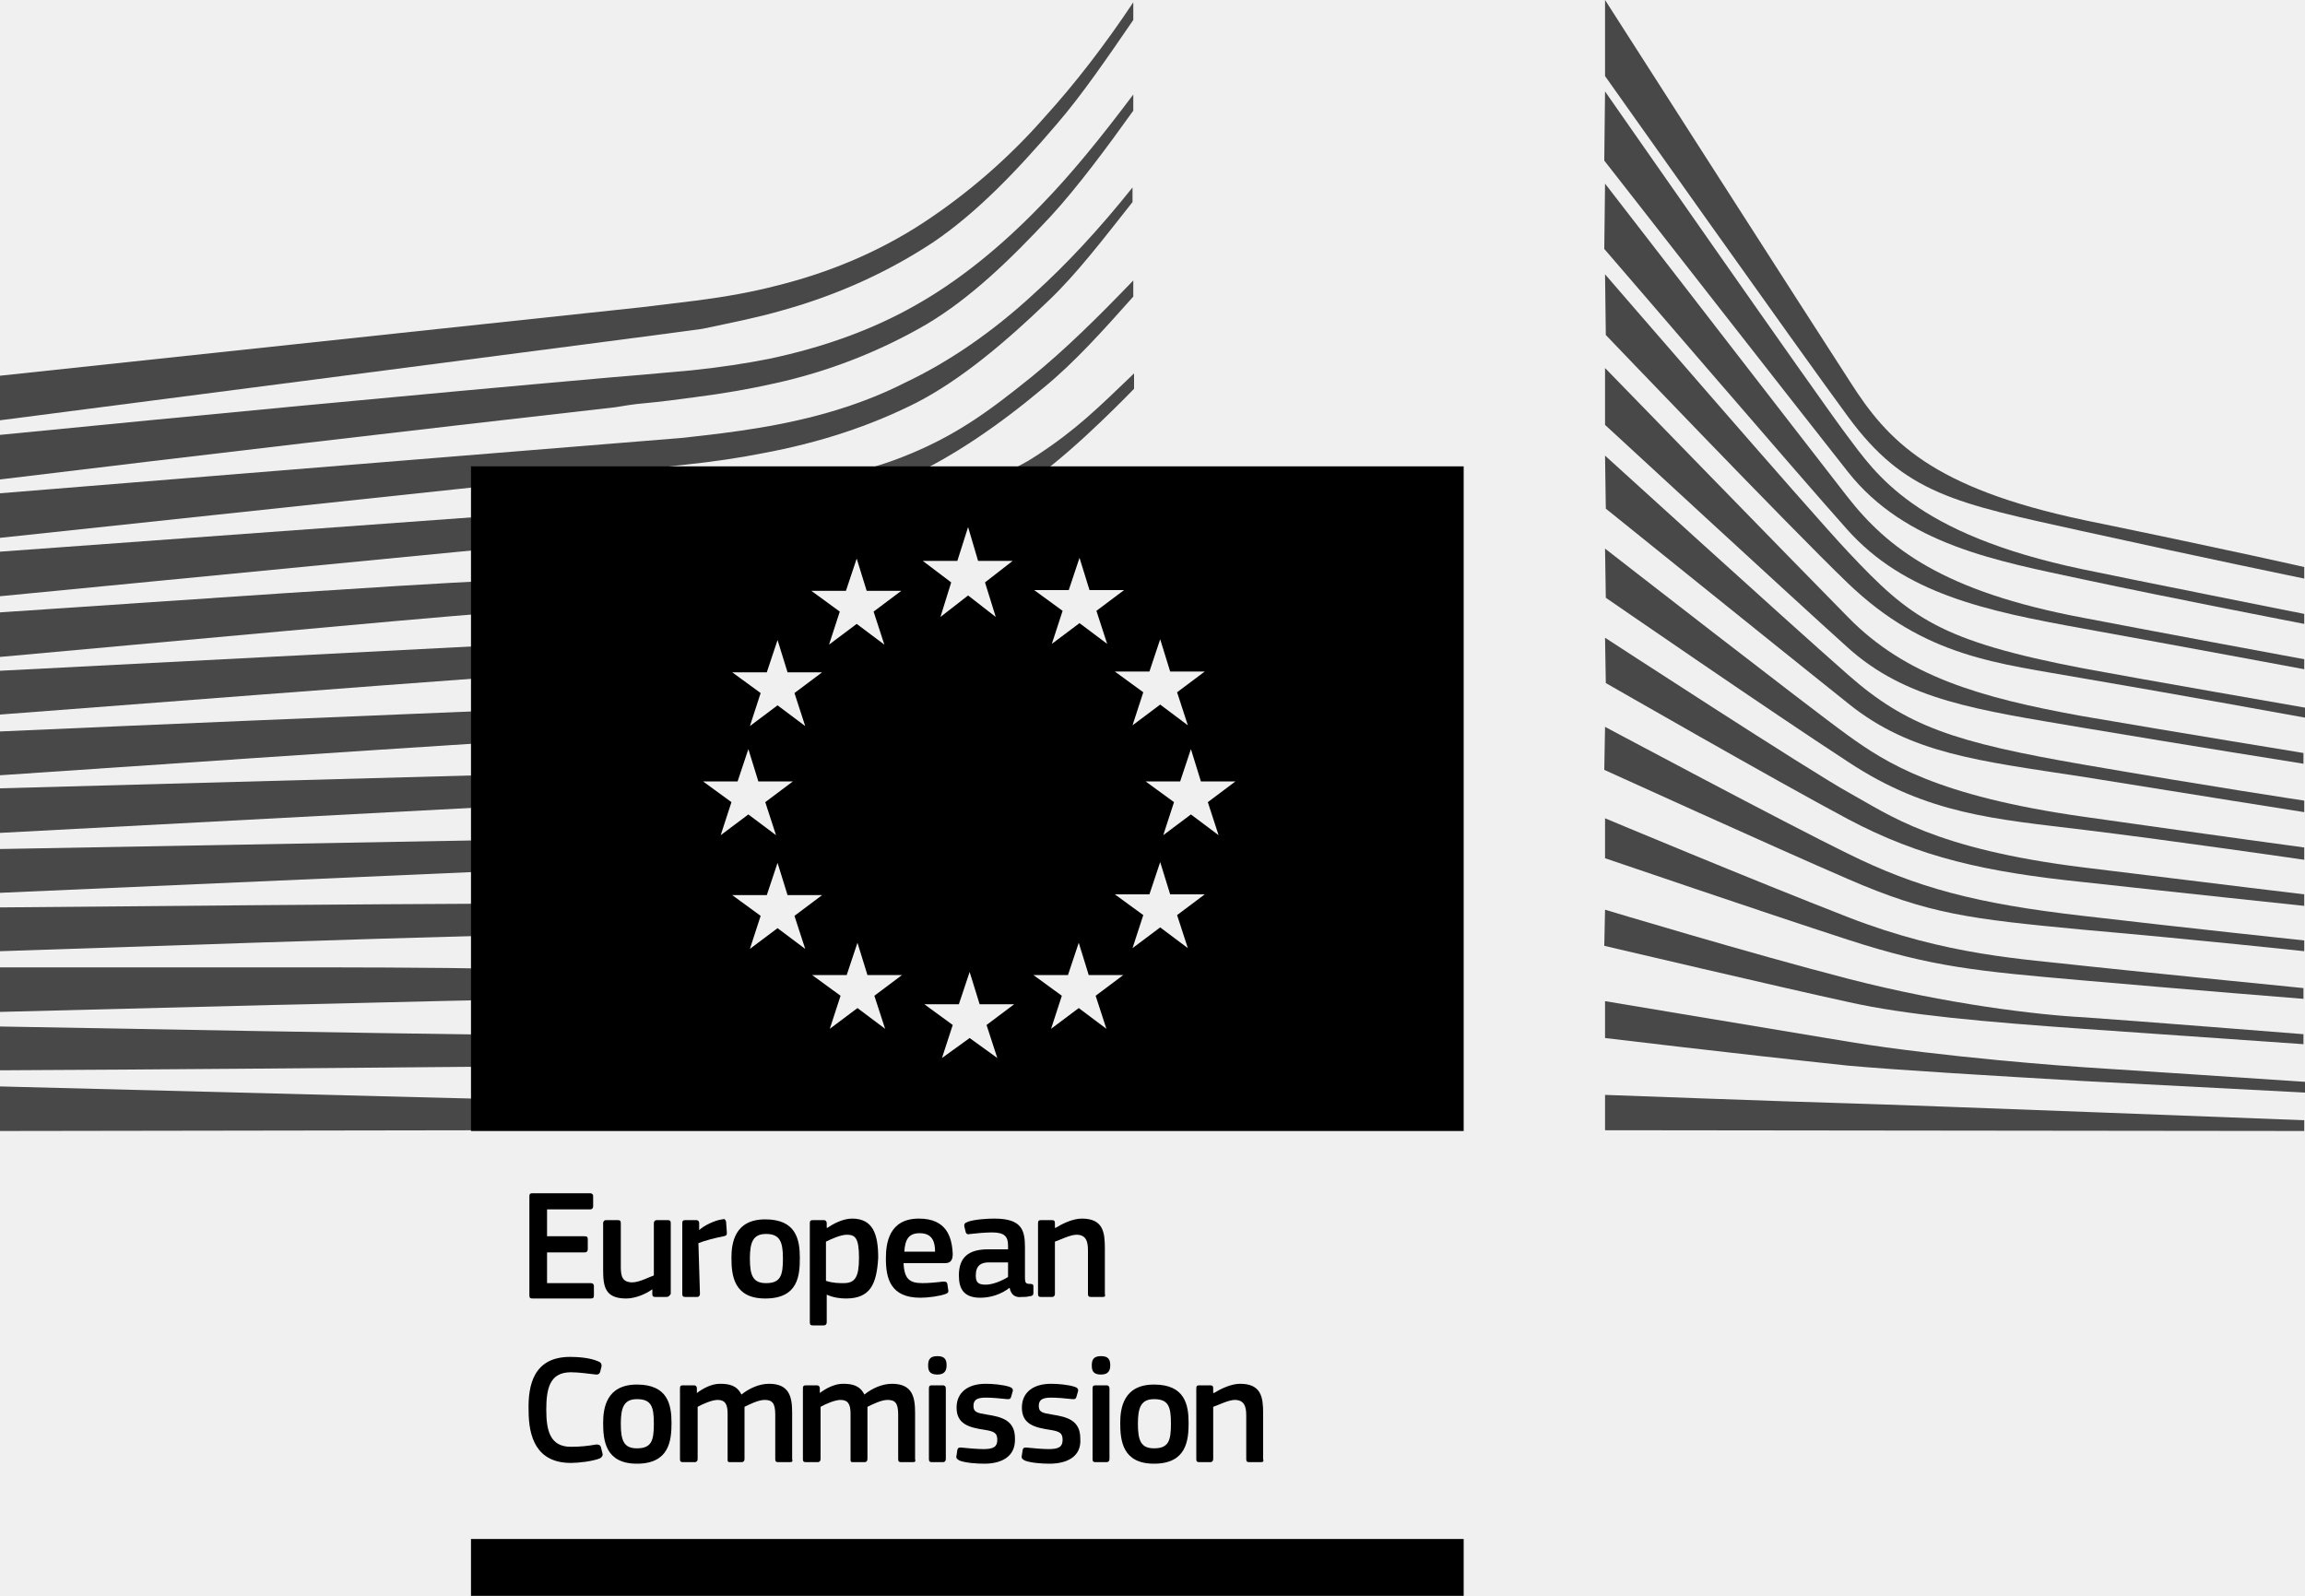
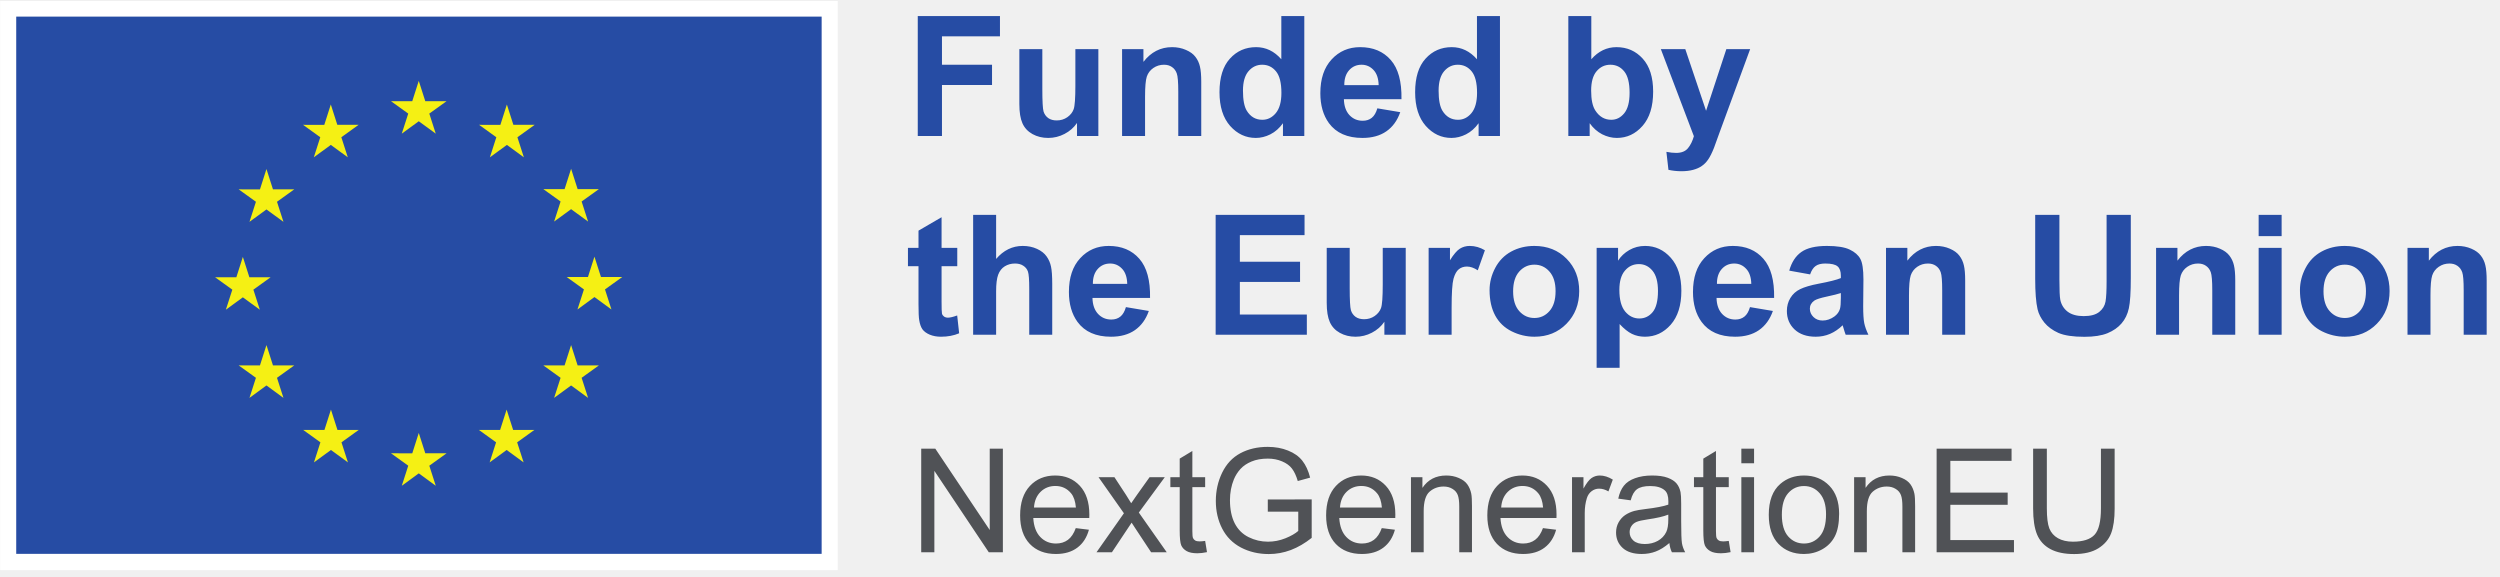
- <svg xmlns="http://www.w3.org/2000/svg" version="1.1" viewBox="100 -53.7 300 207.7" style="enable-background:new 100 -53.7 300 207.7" xml:space="preserve">
-   <style>.st1{opacity:.7}</style>
-   <path d="M161.3 154h129.2v-7.4H161.3v7.4z" />
-   <path class="st1" d="M308.9-53.7s26.9 42 31.9 49.7c4.9 7.7 10.6 13.8 30.5 18 19.9 4.1 28.6 6.1 28.6 6.1v1.5s-12.7-2.6-29-6.2-23-4.8-30.4-14.9c-6.2-8.4-31.6-44.3-31.6-44.3v-9.9z" />
-   <path class="st1" d="M308.9-41.8S336.7-1.9 340.4 3c3.7 4.9 8.7 12.8 30.7 17.4 5.7 1.2 28.8 5.8 28.8 5.8v1.3s-17.6-3.4-28.8-5.8-23.1-4.5-30.6-14c-6.8-8.6-31.7-40.5-31.7-40.5l.1-9z" />
-   <path class="st1" d="M308.9-29.8s26.2 33.9 31.5 40.7c5.3 6.8 12.6 12.4 30.7 15.8 10.4 2 28.8 5.4 28.8 5.4v1.3s-16.1-3-28.8-5.3-23.2-4.5-30.7-12.9c-6.6-7.4-31.6-36.5-31.6-36.5l.1-8.5z" />
-   <path class="st1" d="M308.9-18s26.6 30.8 31.7 36.2c8 8.5 11.8 11.5 30.6 15.1 7.5 1.4 28.8 5.1 28.8 5.1v1.3s-17.6-3.2-28.8-5.1c-11.2-2-20.6-2.7-30.7-12.4-7.7-7.4-31.5-32.3-31.5-32.3l-.1-7.9z" />
-   <path class="st1" d="M308.9-5.8s24.5 25.2 31.6 32.4c7.5 7.7 17.2 10.5 30.5 12.9 12.8 2.2 28.8 4.8 28.8 4.8v1.4S384.7 43.3 371 41c-13.5-2.3-22.9-3.5-30.6-10.5-6.9-6.2-31.5-28.9-31.5-28.9v-7.4z" />
-   <path class="st1" d="M308.9 5.6s23.3 21.2 31.6 28.5c7.6 6.7 13.8 8.8 30.6 11.7 16.8 2.9 28.8 4.7 28.8 4.7V52s-15.2-2.4-28.8-4.6c-13.7-2.1-22.4-3-30.5-9.5-9.4-7.5-31.6-25.4-31.6-25.4l-.1-6.9z" />
-   <path class="st1" d="M308.9 17.7s26.6 20.7 31.6 24.3c5 3.6 11.6 7.9 30.7 10.6 19 2.7 28.7 4 28.7 4v1.6s-17.2-2.5-28.7-3.9-20.3-2-30.6-8.8C330.6 39 309 24.1 309 24.1l-.1-6.4z" />
-   <path class="st1" d="M308.9 29.3s26.7 17.4 31.8 20.2c5.1 2.8 11 7.3 30.5 9.7 19.5 2.4 28.7 3.5 28.7 3.5v1.5s-16.1-1.7-28.8-3.1c-12.6-1.3-21.2-3.2-30.6-8.2-9.4-5-31.5-17.7-31.5-17.7l-.1-5.9z" />
-   <path class="st1" d="M308.9 40.9s23.6 12.6 31.6 16.5c8.9 4.4 16.6 6.5 30.6 8.1 13.7 1.6 28.8 3.2 28.8 3.2v1.4s-13.9-1.5-28.8-2.8c-14.7-1.4-20-2-30.6-6.6-9.5-4.1-31.7-14.2-31.7-14.2l.1-5.6z" />
-   <path class="st1" d="M308.9 52.8s18.6 7.8 31.7 12.9c12.9 5 22.8 5.4 30.6 6.3 3.5.4 28.6 2.9 28.6 2.9v1.4s-15-1.2-28.7-2.4-19.5-1.7-30.6-5.3C329.4 65 308.9 58 308.9 58v-5.2z" />
-   <path class="st1" d="M308.9 64.7s18.9 5.7 31.7 9 24.7 4.7 30.6 5c5.9.4 28.6 2.2 28.6 2.2v1.3l-28.7-2c-12.8-.9-23.1-1.8-30.6-3.5-8.3-1.8-31.7-7.3-31.7-7.3l.1-4.7z" />
-   <path class="st1" d="M308.9 76.6s15.5 2.6 31.8 5.3c12.2 2 28.8 3.2 30.5 3.3 1.8.1 28.8 1.9 28.8 1.9v1.4L371.2 87c-12-.7-23.8-1.4-30.6-2-15.1-1.6-31.7-3.6-31.7-3.6v-4.8z" />
-   <path class="st1" d="M308.9 88.8s24.3.9 31.7 1.1c7.4.2 59.3 2.2 59.3 2.2v1.4l-91-.1v-4.6z" />
-   <path d="M168.9 102c0-.3.1-.4.4-.4h7.5c.2 0 .4.1.4.4v1.3c0 .2-.1.4-.4.4h-5.6v3.5h4.9c.3 0 .4.1.4.4v1.3c0 .2-.1.4-.4.4h-4.9v4h5.7c.2 0 .4.1.4.4v1.2c0 .3-.1.4-.4.4h-7.6c-.3 0-.4-.1-.4-.4V102z" />
-   <path d="M186.7 115.1h-1.4c-.3 0-.4-.1-.4-.4v-.6c-.8.6-2.2 1.2-3.4 1.2-2.8 0-3-1.6-3-3.8v-6c0-.2.1-.4.4-.4h1.5c.3 0 .4.1.4.4v5.7c0 1.2.2 2 1.5 2 .9 0 2.2-.7 2.8-.9v-6.8c0-.2.1-.4.4-.4h1.4c.3 0 .4.1.4.4v9.2c-.2.3-.3.4-.6.4" />
-   <path d="M191.1 114.7c0 .2-.1.4-.4.4h-1.5c-.3 0-.4-.1-.4-.4v-9.2c0-.3.1-.4.4-.4h1.4c.3 0 .4.2.4.4v.9c.6-.6 2.1-1.3 3-1.4.3-.1.4 0 .5.3l.1 1.4c0 .3 0 .4-.4.5-1.1.2-2.6.6-3.3.9l.2 6.6z" />
-   <path d="M199.7 106.9c-1.7 0-2.1 1.1-2.1 3.2 0 2.2.4 3.2 2.1 3.2 1.9 0 2.2-1 2.2-3.2s-.4-3.2-2.2-3.2m-.1 8.4c-4.1 0-4.4-3-4.4-5.3 0-1.9.4-5 4.4-5s4.5 2.6 4.5 5c0 2.3-.2 5.3-4.5 5.3" />
-   <path d="M210.2 107c-.8 0-2.1.6-2.7.9v5.1c.9.3 1.7.3 2.3.3 1.5 0 2-.8 2-3.3 0-2.6-.5-3-1.6-3m-.1 8.3c-.7 0-1.6-.1-2.5-.5v3.6c0 .2-.1.4-.4.4h-1.4c-.3 0-.4-.1-.4-.4v-12.9c0-.3.1-.4.4-.4h1.4c.3 0 .4.2.4.4v.6h.1c.7-.5 2-1.2 3.2-1.2 2.7 0 3.4 2 3.4 5.1-.2 3.4-1 5.3-4.2 5.3" />
-   <path d="M217.7 109.2h4c0-1.2-.3-2.4-2-2.4-1.5 0-1.9.9-2 2.4m-.1 1.5c.1 2.1.8 2.6 2.5 2.6.7 0 1.9-.1 2.6-.2.4 0 .5 0 .6.3l.1.7c.1.3 0 .5-.3.6-.8.3-2.3.5-3.3.5-3.9 0-4.5-2.5-4.5-5.1 0-2 .4-5.2 4.3-5.2 3.6 0 4.3 2.4 4.4 4.6 0 .7-.2 1.2-1 1.2h-5.4z" />
-   <path d="M231.2 110.6h-2.5c-1 0-1.7.4-1.7 1.7 0 .9.3 1.2 1.3 1.2.9 0 2.1-.5 2.9-1v-1.9zm.2 3.3c-1 .8-2.4 1.3-3.8 1.3-2.2 0-2.8-1.2-2.8-2.9 0-2.4 1.3-3.4 3.8-3.4h2.6v-.5c0-1.2-.5-1.7-2.1-1.7-.7 0-2 .1-2.8.2-.4.1-.5 0-.6-.2l-.2-.8c0-.3 0-.4.5-.6.9-.3 2.5-.4 3.4-.4 3.5 0 4 1.4 4 3.7v3.9c0 .8.1.9.7.9.3 0 .4.1.4.3v.9c0 .2-.1.4-.5.4-.3.1-.7.1-1 .1-.8.1-1.4-.2-1.6-1.2z" />
-   <path d="M243.5 115.1H242c-.3 0-.4-.1-.4-.4V109c0-1.2-.3-2-1.5-2-.8 0-2.2.7-2.8.9v6.8c0 .2-.1.4-.4.4h-1.4c-.3 0-.4-.1-.4-.4v-9.2c0-.3.1-.4.4-.4h1.4c.3 0 .4.1.4.4v.6h.1c.8-.5 2.2-1.2 3.4-1.2 2.8 0 3 1.8 3 3.9v5.9c.1.3 0 .4-.3.4" />
-   <path d="M174.2 122.9c1 0 2.6.1 3.7.6.3.1.4.3.4.6l-.2.8c-.1.2-.2.3-.5.3-1-.1-2.2-.3-3.3-.3-2.8 0-3.2 2.2-3.2 4.9s.5 4.8 3.2 4.8c1.2 0 2.2-.1 3.3-.3.4 0 .5.1.6.3l.2.8c.1.3 0 .5-.3.7-1 .4-2.8.6-3.8.6-4.5 0-5.5-3.4-5.5-6.8-.1-3.4.7-7 5.4-7" />
-   <path d="M182.9 128.4c-1.7 0-2.1 1.1-2.1 3.2 0 2.2.4 3.2 2.1 3.2 1.9 0 2.2-1 2.2-3.2s-.3-3.2-2.2-3.2m0 8.4c-4.1 0-4.4-3-4.4-5.3 0-1.9.4-5 4.4-5s4.5 2.6 4.5 5c0 2.3-.3 5.3-4.5 5.3" />
-   <path d="M202.8 136.6h-1.5c-.3 0-.4-.1-.4-.4v-5.8c0-1.5-.4-1.9-1.4-1.9-.8 0-2 .6-2.6.9v6.8c0 .2-.1.4-.4.4H195c-.3 0-.3-.1-.3-.4v-5.9c0-1.2-.3-1.8-1.3-1.8-.7 0-1.9.5-2.6.9v6.8c0 .2-.1.4-.4.4h-1.5c-.3 0-.4-.1-.4-.4V127c0-.3.1-.4.4-.4h1.4c.3 0 .4.2.4.4v.6c.8-.6 1.9-1.2 3-1.2 1.2 0 2.2.2 2.8 1.4 1-.8 2.3-1.4 3.6-1.4 2.7 0 3 1.8 3 3.8v6c.1.3 0 .4-.3.4" />
-   <path d="M218.8 136.6h-1.5c-.3 0-.4-.1-.4-.4v-5.8c0-1.5-.4-1.9-1.4-1.9-.8 0-2 .6-2.6.9v6.8c0 .2-.1.4-.4.4H211c-.3 0-.3-.1-.3-.4v-5.9c0-1.2-.3-1.8-1.3-1.8-.7 0-1.9.5-2.6.9v6.8c0 .2-.1.4-.4.4h-1.5c-.3 0-.4-.1-.4-.4V127c0-.3.1-.4.4-.4h1.4c.3 0 .4.2.4.4v.6c.8-.6 1.9-1.2 3-1.2 1.2 0 2.2.2 2.8 1.4 1-.8 2.3-1.4 3.6-1.4 2.7 0 3 1.8 3 3.8v6c.1.3 0 .4-.3.4" />
-   <path d="M223.1 136.2c0 .2-.1.4-.4.4h-1.4c-.3 0-.4-.1-.4-.4V127c0-.3.1-.4.4-.4h1.4c.3 0 .4.2.4.4v9.2zm-1.1-11c-1.1 0-1.2-.6-1.2-1.2 0-.7.2-1.2 1.2-1.2s1.2.5 1.2 1.2c0 .6-.2 1.2-1.2 1.2" />
-   <path d="M228.1 136.8c-1 0-2.4-.1-3.2-.4-.4-.2-.5-.4-.4-.7l.1-.7c.1-.3.2-.3.5-.3.9.1 2.2.2 2.9.2 1.3 0 1.8-.3 1.8-1.2 0-.9-.4-1.1-1.6-1.3-2-.3-3.7-.7-3.7-2.9 0-2 1.5-3.1 3.8-3.1.8 0 2.2.1 3.1.4.3.1.5.3.4.6l-.2.7c-.1.3-.2.3-.5.3-.9-.1-2-.2-2.8-.2-1.3 0-1.6.4-1.6 1.1 0 .8.5.9 1.7 1.1 1.9.3 3.7.7 3.7 3.1.1 2.5-1.9 3.3-4 3.3" />
-   <path d="M236.6 136.8c-1 0-2.4-.1-3.2-.4-.4-.2-.5-.4-.4-.7l.1-.7c.1-.3.2-.3.5-.3.9.1 2.2.2 2.9.2 1.3 0 1.8-.3 1.8-1.2 0-.9-.4-1.1-1.6-1.3-2-.3-3.7-.7-3.7-2.9 0-2 1.5-3.1 3.8-3.1.8 0 2.2.1 3.1.4.3.1.5.3.4.6l-.2.7c-.1.3-.2.3-.5.3-.9-.1-2-.2-2.8-.2-1.3 0-1.6.4-1.6 1.1 0 .8.5.9 1.7 1.1 1.9.3 3.7.7 3.7 3.1.2 2.5-1.9 3.3-4 3.3" />
-   <path d="M244.4 136.2c0 .2-.1.4-.4.4h-1.4c-.3 0-.4-.1-.4-.4V127c0-.3.1-.4.4-.4h1.4c.3 0 .4.2.4.4v9.2zm-1.1-11c-1.1 0-1.2-.6-1.2-1.2 0-.7.2-1.2 1.2-1.2s1.2.5 1.2 1.2c0 .6-.2 1.2-1.2 1.2" />
-   <path d="M250.2 128.4c-1.7 0-2.1 1.1-2.1 3.2 0 2.2.4 3.2 2.1 3.2 1.9 0 2.2-1 2.2-3.2s-.3-3.2-2.2-3.2m0 8.4c-4.1 0-4.4-3-4.4-5.3 0-1.9.4-5 4.4-5s4.5 2.6 4.5 5c0 2.3-.3 5.3-4.5 5.3" />
-   <path d="M264.1 136.6h-1.5c-.3 0-.4-.1-.4-.4v-5.7c0-1.2-.3-2-1.5-2-.8 0-2.2.7-2.8.9v6.8c0 .2-.1.4-.4.4h-1.4c-.3 0-.4-.1-.4-.4V127c0-.3.1-.4.4-.4h1.4c.3 0 .4.1.4.4v.6h.1c.8-.5 2.2-1.2 3.4-1.2 2.8 0 3 1.8 3 3.9v5.9c.1.3 0 .4-.3.4" />
-   <g style="opacity:.7">
-     <path d="M183.4 12.1c4.7-.3 9.6-1.3 14.4-2 .4-.1.8-.1 1.3-.2h-33v3.4l11.6-.8c1.8-.2 3.7-.3 5.7-.4zM201.8-13.3c7.2-2 13.8-5 19.7-8.9 5.6-3.8 10.8-9.2 16-15.3 3.3-3.8 6.7-8.8 10-13.6v-2.3c-3.8 5.7-7.6 10.6-11.5 14.9a78.1 78.1 0 0 1-16 13.9c-5.7 3.7-12.1 6.4-19 8.1-3.1.8-6.4 1.4-10.2 1.9l-7.4.9L100-4.8V1s88.9-11.5 91.4-11.9c3.8-.8 7.3-1.5 10.4-2.4z" />
-     <path d="M183.7-1.2c2.2-.2 4.5-.5 6.7-.8 3.9-.5 7.3-1.1 10.4-1.8a68.7 68.7 0 0 0 19.8-7.7c5.7-3.4 10.8-8.3 16.2-14.1 3.4-3.7 7.2-8.8 10.7-13.7v-2.1c-4.2 5.6-8.1 10.4-12 14.4-5.3 5.5-10.8 9.9-16.3 13-5.6 3.2-12 5.5-19.1 7-3 .6-6.3 1.1-10.1 1.5l-6.7.6-3.6.3c-27.2 2.4-54.3 5-79.7 7.5v5.8c25.5-3.1 52.8-6.3 80.1-9.4 1.2-.2 2.4-.4 3.6-.5z" />
-     <path d="M189 6.8c3.8-.4 7.2-.9 10.2-1.5 7.6-1.4 14.1-3.6 19.9-6.5 5.9-3 11.8-8 17.3-13.3 3.7-3.5 7.2-8.1 11-12.9v-1.9c-4.4 5.5-8.6 10-12.8 13.8-5.4 5-11.1 8.9-16.8 11.6C212.3-1.1 206 .8 198.7 2c-3 .5-6.3.9-10 1.3L100 10.5v5.8l78.8-8.4L189 6.8zM235 8.3c5.3-3.8 12.5-11.3 12.6-11.4v-2c-4.8 4.6-7.5 7.3-12.7 10.7-2.7 1.8-6.2 3.2-9.6 4.4h7.4c.7-.6 1.5-1.2 2.3-1.7zM137.1 23.5 100 26v5.8l37.4-3.4c8.8-.8 18.6-1.7 28.6-2.5v-4.1c-9.6.4-19.2 1.1-28.9 1.7zM100 33.6v5.7c22.3-1.7 44.2-3.4 66-5v-4.1l-66 3.4zM100 41.5v5.7c22.2-1.5 44.1-3 66-4.4v-4.1c-21.7.9-43.6 1.8-66 2.8zM100 48.9v5.8l66-3.5v-4.1zM100 56.8v5.7l66-2.9v-4zM100 64.4v5.7c21.2-.7 43.5-1.5 66-2.1v-4.1c-21.9.1-43.8.3-66 .5zM135.3 72.2H100V78l35.4-.9c9.8-.2 20.1-.5 30.6-.7v-4c-10.5-.2-20.8-.2-30.7-.2zM100 79.9v5.7c21.3-.1 43.7-.3 66-.5V81c-21.9-.3-43.7-.7-66-1.1zM166 93.4v-4l-66-1.7v5.8M100 18.1v5.8l66-6.4v-4.2z" />
-     <path d="M218 8.5c6-2.7 12.2-7 17.9-11.8 3.9-3.2 7.6-7.3 11.6-11.8v-2.1c-4.9 5.1-9 9.1-13.3 12.6-5.6 4.5-9.9 7.7-16.8 10.4C211.8 8 205.8 9 199 9.9h15.4c1.2-.4 2.4-.9 3.6-1.4z" />
+ <svg xmlns="http://www.w3.org/2000/svg" width="1045" height="241" viewBox="0 0 1045 241" fill="none">
+   <mask id="mask0_3620_14394" style="mask-type:luminance" maskUnits="userSpaceOnUse" x="-19" y="-30" width="1123" height="291">
+     <path d="M-19 261L1104 261L1104 -30L-19 -30L-19 261Z" fill="white" />
+   </mask>
+   <g mask="url(#mask0_3620_14394)">
+     <mask id="mask1_3620_14394" style="mask-type:luminance" maskUnits="userSpaceOnUse" x="-19" y="-282" width="1123" height="795">
+       <path d="M1104 512.502L1104 -281.502L-19 -281.502L-19 512.502L1104 512.502Z" fill="white" />
+     </mask>
+     <g mask="url(#mask1_3620_14394)">
+       <path d="M0.048 0.419L350.178 0.419L350.178 238.307L0.048 238.307L0.048 0.419Z" fill="white" />
+       <path d="M6.781 6.942L343.447 6.942L343.447 231.51L6.781 231.51L6.781 6.942Z" fill="#264CA4" />
+       <path d="M167.94 55.872L175.044 50.685L182.149 55.872L179.444 47.483L186.661 42.296L177.766 42.296L175.044 33.806L172.322 42.306L163.433 42.297L170.643 47.483L167.94 55.872Z" fill="#F5F014" />
+       <path d="M131.177 65.754L138.281 60.568L145.381 65.754L142.681 57.365L149.893 52.178L140.998 52.178L138.277 43.679L135.555 52.188L126.665 52.179L133.875 57.366L131.177 65.754Z" fill="#F5F014" />
+       <path d="M111.381 70.654L108.659 79.163L99.769 79.154L106.98 84.341L104.277 92.73L111.381 87.543L118.484 92.73L115.781 84.341L122.992 79.154L114.103 79.154L111.381 70.654Z" fill="#F5F014" />
+       <path d="M101.513 124.28L108.613 129.467L105.914 121.079L113.125 115.891L104.235 115.891L101.513 107.391L98.791 115.91L89.898 115.891L97.113 121.079L94.41 129.467L101.513 124.28Z" fill="#F5F014" />
+       <path d="M114.103 152.739L111.381 144.239L108.659 152.748L99.769 152.739L106.98 157.926L104.277 166.315L111.381 161.118L118.484 166.315L115.781 157.926L122.992 152.739L114.103 152.739Z" fill="#F5F014" />
+       <path d="M141.054 179.704L138.332 171.214L135.614 179.714L126.72 179.704L133.931 184.891L131.233 193.28L138.336 188.093L145.435 193.28L142.737 184.891L149.947 179.704L141.054 179.704Z" fill="#F5F014" />
+       <path d="M177.771 189.476L175.049 180.976L172.332 189.485L163.438 189.476L170.648 194.663L167.95 203.052L175.054 197.865L182.152 203.052L179.449 194.663L186.665 189.476L177.771 189.476Z" fill="#F5F014" />
+       <path d="M214.488 179.704L211.77 171.214L209.044 179.714L200.159 179.704L207.365 184.891L204.667 193.28L211.77 188.093L218.874 193.28L216.166 184.891L223.382 179.704L214.488 179.704Z" fill="#F5F014" />
+       <path d="M241.448 152.739L238.721 144.239L235.995 152.748L227.11 152.739L234.326 157.926L231.618 166.315L238.721 161.118L245.825 166.315L243.117 157.926L250.333 152.739L241.448 152.739Z" fill="#F5F014" />
+       <path d="M260.099 115.789L251.205 115.789L248.478 107.289L245.761 115.798L236.867 115.789L244.082 120.976L241.383 129.365L248.478 124.168L255.582 129.365L252.883 120.976L260.099 115.789Z" fill="#F5F014" />
+       <path d="M231.617 92.618L238.72 87.431L245.825 92.618L243.117 84.229L250.333 79.051L241.447 79.051L238.72 70.552L235.995 79.061L227.109 79.052L234.324 84.229L231.617 92.618Z" fill="#F5F014" />
+       <path d="M211.873 43.688L209.155 52.197L200.262 52.178L207.467 57.375L204.769 65.764L211.882 60.568L218.976 65.764L216.278 57.375L223.493 52.178L214.59 52.178L211.873 43.688Z" fill="#F5F014" />
+       <path d="M385.068 230.857L385.068 187.532L390.949 187.532L413.705 221.547L413.705 187.532L419.202 187.532L419.202 230.857L413.321 230.857L390.565 196.812L390.565 230.857L385.068 230.857ZM449.671 220.749L455.168 221.429C454.301 224.641 452.695 227.133 450.351 228.906C448.006 230.679 445.011 231.566 441.367 231.566C436.776 231.566 433.131 230.157 430.432 227.34C427.752 224.503 426.413 220.533 426.413 215.43C426.413 210.15 427.772 206.052 430.491 203.136C433.21 200.22 436.737 198.762 441.071 198.762C445.267 198.762 448.696 200.19 451.355 203.047C454.015 205.904 455.345 209.923 455.345 215.105C455.345 215.42 455.335 215.893 455.315 216.523L431.91 216.523C432.107 219.971 433.082 222.611 434.835 224.444C436.589 226.276 438.776 227.192 441.396 227.192C443.347 227.192 445.011 226.68 446.39 225.655C447.77 224.631 448.863 222.995 449.671 220.749ZM432.205 212.15L449.73 212.15C449.494 209.51 448.824 207.529 447.72 206.209C446.026 204.16 443.829 203.136 441.13 203.136C438.687 203.136 436.628 203.954 434.954 205.589C433.299 207.224 432.382 209.411 432.205 212.15ZM458.33 230.857L469.796 214.543L459.187 199.471L465.836 199.471L470.653 206.83C471.56 208.229 472.289 209.401 472.84 210.347C473.707 209.047 474.505 207.894 475.234 206.889L480.524 199.471L486.878 199.471L476.032 214.248L487.705 230.857L481.174 230.857L474.732 221.104L473.018 218.474L464.772 230.857L458.33 230.857ZM503.753 226.099L504.521 230.797C503.024 231.113 501.684 231.27 500.502 231.27C498.571 231.27 497.074 230.965 496.01 230.354C494.946 229.743 494.197 228.945 493.764 227.96C493.33 226.956 493.114 224.857 493.114 221.666L493.114 203.609L489.213 203.609L489.213 199.471L493.114 199.471L493.114 191.699L498.404 188.507L498.404 199.471L503.753 199.471L503.753 203.609L498.404 203.609L498.404 221.961C498.404 223.478 498.492 224.453 498.67 224.887C498.867 225.32 499.172 225.665 499.586 225.921C500.019 226.177 500.63 226.305 501.418 226.305C502.009 226.305 502.787 226.236 503.753 226.099ZM529.937 213.864L529.937 208.781L548.289 208.751L548.289 224.828C545.471 227.074 542.565 228.768 539.571 229.911C536.576 231.034 533.503 231.595 530.35 231.595C526.095 231.595 522.223 230.689 518.736 228.876C515.268 227.044 512.648 224.404 510.875 220.956C509.102 217.508 508.215 213.657 508.215 209.401C508.215 205.185 509.092 201.254 510.845 197.61C512.619 193.945 515.16 191.226 518.47 189.453C521.78 187.68 525.592 186.793 529.907 186.793C533.04 186.793 535.867 187.305 538.389 188.33C540.93 189.335 542.92 190.743 544.358 192.556C545.797 194.369 546.89 196.733 547.639 199.649L542.467 201.067C541.817 198.861 541.009 197.127 540.044 195.866C539.078 194.605 537.699 193.6 535.906 192.852C534.113 192.083 532.123 191.699 529.937 191.699C527.316 191.699 525.05 192.103 523.139 192.911C521.228 193.699 519.682 194.743 518.5 196.043C517.337 197.344 516.431 198.772 515.781 200.328C514.677 203.008 514.126 205.914 514.126 209.047C514.126 212.908 514.786 216.139 516.106 218.74C517.445 221.341 519.386 223.271 521.928 224.532C524.469 225.793 527.168 226.424 530.025 226.424C532.508 226.424 534.931 225.951 537.295 225.005C539.659 224.04 541.452 223.015 542.674 221.932L542.674 213.864L529.937 213.864ZM577.576 220.749L583.073 221.429C582.206 224.641 580.6 227.133 578.255 228.906C575.911 230.679 572.916 231.566 569.271 231.566C564.681 231.566 561.036 230.157 558.337 227.34C555.657 224.503 554.318 220.533 554.318 215.43C554.318 210.15 555.677 206.052 558.396 203.136C561.115 200.22 564.641 198.762 568.976 198.762C573.172 198.762 576.601 200.19 579.26 203.047C581.92 205.904 583.25 209.923 583.25 215.105C583.25 215.42 583.24 215.893 583.22 216.523L559.814 216.523C560.011 219.971 560.987 222.611 562.74 224.444C564.494 226.276 566.681 227.192 569.301 227.192C571.251 227.192 572.916 226.68 574.295 225.655C575.675 224.631 576.768 222.995 577.576 220.749ZM560.11 212.15L577.635 212.15C577.398 209.509 576.729 207.529 575.625 206.209C573.931 204.16 571.734 203.136 569.035 203.136C566.592 203.136 564.533 203.954 562.858 205.589C561.203 207.224 560.287 209.411 560.11 212.15ZM589.781 230.857L589.781 199.471L594.569 199.471L594.569 203.934C596.874 200.486 600.203 198.762 604.558 198.762C606.449 198.762 608.183 199.107 609.759 199.796C611.355 200.466 612.547 201.353 613.335 202.456C614.123 203.56 614.674 204.87 614.99 206.387C615.187 207.372 615.285 209.096 615.285 211.558L615.285 230.857L609.966 230.857L609.966 211.765C609.966 209.598 609.759 207.983 609.345 206.919C608.931 205.835 608.193 204.978 607.129 204.348C606.084 203.697 604.853 203.372 603.435 203.372C601.169 203.372 599.208 204.091 597.553 205.53C595.918 206.968 595.101 209.697 595.101 213.716L595.101 230.857L589.781 230.857ZM644.956 220.749L650.453 221.429C649.586 224.641 647.981 227.133 645.636 228.906C643.292 230.679 640.297 231.566 636.652 231.566C632.061 231.566 628.417 230.157 625.717 227.34C623.038 224.503 621.698 220.533 621.698 215.43C621.698 210.15 623.058 206.052 625.777 203.136C628.495 200.22 632.022 198.762 636.356 198.762C640.553 198.762 643.981 200.19 646.641 203.047C649.301 205.904 650.63 209.923 650.63 215.105C650.63 215.42 650.621 215.893 650.601 216.523L627.195 216.523C627.392 219.971 628.367 222.611 630.121 224.444C631.874 226.276 634.061 227.192 636.682 227.192C638.632 227.192 640.297 226.68 641.676 225.655C643.055 224.631 644.149 222.995 644.956 220.749ZM627.491 212.15L645.015 212.15C644.779 209.509 644.109 207.529 643.006 206.209C641.311 204.16 639.115 203.136 636.416 203.136C633.973 203.136 631.914 203.954 630.239 205.589C628.584 207.224 627.668 209.411 627.491 212.15ZM657.103 230.857L657.103 199.471L661.89 199.471L661.89 204.229C663.112 202.003 664.235 200.535 665.259 199.826C666.303 199.117 667.446 198.762 668.687 198.762C670.48 198.762 672.303 199.333 674.155 200.476L672.322 205.411C671.022 204.643 669.722 204.259 668.421 204.259C667.259 204.259 666.215 204.614 665.289 205.323C664.363 206.012 663.703 206.978 663.309 208.219C662.718 210.11 662.422 212.179 662.422 214.425L662.422 230.857L657.103 230.857ZM697.797 226.985C695.827 228.66 693.925 229.842 692.093 230.531C690.281 231.221 688.33 231.566 686.242 231.566C682.794 231.566 680.144 230.728 678.292 229.054C676.44 227.359 675.514 225.202 675.514 222.582C675.514 221.045 675.859 219.646 676.548 218.385C677.258 217.105 678.174 216.08 679.297 215.312C680.439 214.543 681.72 213.962 683.139 213.568C684.183 213.292 685.759 213.026 687.867 212.77C692.162 212.258 695.324 211.647 697.354 210.938C697.373 210.209 697.383 209.746 697.383 209.549C697.383 207.382 696.881 205.855 695.876 204.968C694.517 203.766 692.497 203.165 689.818 203.165C687.315 203.165 685.463 203.609 684.262 204.495C683.08 205.362 682.203 206.909 681.631 209.135L676.43 208.426C676.903 206.2 677.681 204.407 678.765 203.047C679.848 201.668 681.415 200.614 683.464 199.885C685.513 199.136 687.887 198.762 690.586 198.762C693.265 198.762 695.442 199.077 697.117 199.708C698.792 200.338 700.023 201.136 700.811 202.102C701.599 203.047 702.151 204.249 702.466 205.707C702.644 206.613 702.732 208.249 702.732 210.613L702.732 217.705C702.732 222.651 702.841 225.783 703.057 227.103C703.294 228.404 703.747 229.655 704.417 230.857L698.861 230.857C698.309 229.753 697.954 228.463 697.797 226.985ZM697.354 215.105C695.423 215.893 692.527 216.563 688.665 217.114C686.478 217.43 684.932 217.784 684.025 218.178C683.119 218.572 682.42 219.154 681.927 219.922C681.434 220.671 681.188 221.508 681.188 222.434C681.188 223.852 681.72 225.035 682.784 225.98C683.868 226.926 685.444 227.399 687.512 227.399C689.561 227.399 691.384 226.956 692.98 226.069C694.576 225.163 695.748 223.931 696.497 222.375C697.068 221.173 697.354 219.4 697.354 217.055L697.354 215.105ZM722.621 226.099L723.39 230.797C721.892 231.113 720.553 231.27 719.371 231.27C717.44 231.27 715.942 230.965 714.878 230.354C713.815 229.743 713.066 228.945 712.632 227.96C712.199 226.956 711.982 224.857 711.982 221.666L711.982 203.609L708.081 203.609L708.081 199.471L711.982 199.471L711.982 191.699L717.272 188.507L717.272 199.471L722.621 199.471L722.621 203.609L717.272 203.609L717.272 221.961C717.272 223.478 717.361 224.453 717.538 224.887C717.735 225.32 718.041 225.665 718.454 225.921C718.888 226.177 719.499 226.305 720.287 226.305C720.878 226.305 721.656 226.236 722.621 226.099ZM727.882 193.649L727.882 187.532L733.201 187.532L733.201 193.649L727.882 193.649ZM727.882 230.857L727.882 199.471L733.201 199.471L733.201 230.857L727.882 230.857ZM739.348 215.164C739.348 209.352 740.964 205.047 744.195 202.249C746.894 199.925 750.184 198.762 754.066 198.762C758.38 198.762 761.907 200.181 764.646 203.018C767.384 205.835 768.753 209.736 768.753 214.721C768.753 218.76 768.143 221.941 766.921 224.266C765.719 226.571 763.956 228.364 761.631 229.645C759.326 230.925 756.804 231.566 754.066 231.566C749.672 231.566 746.116 230.157 743.397 227.34C740.698 224.522 739.348 220.464 739.348 215.164ZM744.816 215.164C744.816 219.183 745.692 222.198 747.446 224.207C749.199 226.197 751.406 227.192 754.066 227.192C756.706 227.192 758.902 226.187 760.656 224.178C762.409 222.168 763.286 219.104 763.286 214.987C763.286 211.105 762.4 208.17 760.626 206.18C758.873 204.17 756.686 203.165 754.066 203.165C751.406 203.165 749.199 204.16 747.446 206.15C745.692 208.14 744.816 211.145 744.816 215.164ZM775.019 230.857L775.019 199.471L779.806 199.471L779.806 203.934C782.111 200.486 785.441 198.762 789.795 198.762C791.686 198.762 793.42 199.107 794.996 199.796C796.592 200.466 797.784 201.353 798.572 202.456C799.36 203.56 799.912 204.87 800.227 206.387C800.424 207.372 800.523 209.096 800.523 211.558L800.523 230.857L795.203 230.857L795.203 211.765C795.203 209.598 794.996 207.983 794.583 206.919C794.169 205.835 793.43 204.978 792.366 204.348C791.322 203.697 790.091 203.372 788.672 203.372C786.406 203.372 784.446 204.091 782.791 205.53C781.156 206.968 780.338 209.697 780.338 213.716L780.338 230.857L775.019 230.857ZM809.507 230.857L809.507 187.532L840.833 187.532L840.833 192.645L815.24 192.645L815.24 205.914L839.207 205.914L839.207 210.997L815.24 210.997L815.24 225.744L841.838 225.744L841.838 230.857L809.507 230.857ZM878.188 187.532L883.921 187.532L883.921 212.563C883.921 216.917 883.428 220.375 882.443 222.936C881.458 225.498 879.675 227.586 877.094 229.202C874.533 230.797 871.164 231.595 866.987 231.595C862.929 231.595 859.609 230.896 857.028 229.497C854.447 228.098 852.605 226.079 851.501 223.439C850.398 220.779 849.846 217.154 849.846 212.563L849.846 187.532L855.58 187.532L855.58 212.534C855.58 216.297 855.925 219.075 856.614 220.868C857.323 222.641 858.525 224.01 860.22 224.975C861.934 225.941 864.022 226.424 866.485 226.424C870.701 226.424 873.706 225.468 875.498 223.557C877.291 221.646 878.188 217.971 878.188 212.534L878.188 187.532Z" fill="#505256" />
+       <path d="M383.625 56.837L383.625 6.716L417.984 6.716L417.984 15.195L393.745 15.195L393.745 27.059L414.668 27.059L414.668 35.537L393.745 35.537L393.745 56.837L383.625 56.837ZM450.19 56.837L450.19 51.401C448.868 53.338 447.125 54.865 444.959 55.982C442.817 57.099 440.549 57.657 438.156 57.657C435.717 57.657 433.529 57.122 431.592 56.05C429.654 54.979 428.252 53.475 427.386 51.538C426.52 49.6 426.087 46.922 426.087 43.503L426.087 20.529L435.694 20.529L435.694 37.213C435.694 42.318 435.865 45.452 436.207 46.614C436.572 47.754 437.221 48.666 438.156 49.35C439.09 50.011 440.275 50.341 441.711 50.341C443.352 50.341 444.823 49.897 446.122 49.008C447.421 48.096 448.31 46.979 448.788 45.657C449.267 44.312 449.506 41.042 449.506 35.845L449.506 20.529L459.113 20.529L459.113 56.837L450.19 56.837ZM502.123 56.837L492.516 56.837L492.516 38.307C492.516 34.386 492.311 31.856 491.9 30.717C491.49 29.554 490.818 28.654 489.883 28.016C488.971 27.378 487.866 27.059 486.567 27.059C484.903 27.059 483.41 27.514 482.088 28.426C480.766 29.338 479.854 30.546 479.353 32.05C478.874 33.554 478.635 36.335 478.635 40.392L478.635 56.837L469.028 56.837L469.028 20.529L477.951 20.529L477.951 25.862C481.119 21.759 485.108 19.708 489.917 19.708C492.037 19.708 493.974 20.096 495.729 20.87C497.484 21.623 498.806 22.591 499.695 23.776C500.607 24.962 501.234 26.306 501.576 27.811C501.94 29.315 502.123 31.469 502.123 34.272L502.123 56.837ZM545.2 56.837L536.277 56.837L536.277 51.503C534.796 53.578 533.041 55.127 531.012 56.153C529.006 57.156 526.978 57.657 524.927 57.657C520.755 57.657 517.177 55.982 514.191 52.632C511.228 49.258 509.747 44.563 509.747 38.546C509.747 32.392 511.194 27.72 514.089 24.529C516.983 21.315 520.642 19.708 525.063 19.708C529.12 19.708 532.63 21.395 535.593 24.768L535.593 6.716L545.2 6.716L545.2 56.837ZM519.559 37.896C519.559 41.771 520.095 44.575 521.166 46.307C522.716 48.814 524.881 50.068 527.662 50.068C529.872 50.068 531.753 49.133 533.303 47.264C534.853 45.372 535.628 42.557 535.628 38.819C535.628 34.648 534.875 31.651 533.371 29.828C531.867 27.982 529.941 27.059 527.593 27.059C525.314 27.059 523.399 27.97 521.85 29.794C520.322 31.594 519.559 34.295 519.559 37.896ZM575.731 45.281L585.304 46.888C584.073 50.398 582.124 53.076 579.457 54.922C576.813 56.746 573.497 57.657 569.508 57.657C563.195 57.657 558.523 55.595 555.491 51.469C553.098 48.164 551.901 43.993 551.901 38.956C551.901 32.939 553.474 28.232 556.619 24.836C559.765 21.418 563.742 19.708 568.551 19.708C573.953 19.708 578.215 21.497 581.338 25.076C584.46 28.631 585.953 34.09 585.816 41.452L561.748 41.452C561.816 44.301 562.591 46.523 564.072 48.119C565.554 49.691 567.4 50.478 569.611 50.478C571.115 50.478 572.38 50.068 573.406 49.247C574.432 48.426 575.207 47.105 575.731 45.281ZM576.278 35.572C576.209 32.791 575.491 30.683 574.124 29.247C572.756 27.788 571.093 27.059 569.132 27.059C567.036 27.059 565.303 27.822 563.936 29.349C562.568 30.876 561.896 32.95 561.919 35.572L576.278 35.572ZM626.98 56.837L618.056 56.837L618.056 51.503C616.575 53.578 614.82 55.127 612.791 56.153C610.786 57.156 608.757 57.657 606.706 57.657C602.535 57.657 598.956 55.982 595.97 52.632C593.007 49.258 591.526 44.563 591.526 38.546C591.526 32.392 592.973 27.72 595.868 24.529C598.763 21.315 602.421 19.708 606.842 19.708C610.9 19.708 614.41 21.395 617.373 24.768L617.373 6.716L626.98 6.716L626.98 56.837ZM601.338 37.896C601.338 41.771 601.874 44.575 602.945 46.307C604.495 48.814 606.66 50.068 609.441 50.068C611.652 50.068 613.532 49.133 615.082 47.264C616.632 45.372 617.407 42.557 617.407 38.819C617.407 34.648 616.655 31.651 615.15 29.828C613.646 27.982 611.72 27.059 609.372 27.059C607.093 27.059 605.179 27.97 603.629 29.794C602.102 31.594 601.338 34.295 601.338 37.896ZM655.561 56.837L655.561 6.716L665.168 6.716L665.168 24.768C668.131 21.395 671.641 19.708 675.698 19.708C680.12 19.708 683.778 21.315 686.673 24.529C689.568 27.72 691.015 32.312 691.015 38.307C691.015 44.506 689.533 49.281 686.57 52.632C683.63 55.982 680.052 57.657 675.835 57.657C673.761 57.657 671.71 57.145 669.681 56.119C667.675 55.071 665.943 53.532 664.485 51.503L664.485 56.837L655.561 56.837ZM665.1 37.896C665.1 41.657 665.692 44.438 666.878 46.238C668.542 48.791 670.752 50.068 673.51 50.068C675.63 50.068 677.431 49.167 678.912 47.367C680.416 45.543 681.169 42.683 681.169 38.785C681.169 34.637 680.416 31.651 678.912 29.828C677.408 27.982 675.482 27.059 673.134 27.059C670.832 27.059 668.918 27.959 667.391 29.759C665.863 31.537 665.1 34.25 665.1 37.896ZM694.229 20.529L704.451 20.529L713.135 46.307L721.614 20.529L731.563 20.529L718.742 55.469L716.451 61.794C715.608 63.914 714.799 65.532 714.024 66.649C713.272 67.766 712.394 68.666 711.391 69.35C710.411 70.056 709.192 70.603 707.733 70.991C706.297 71.378 704.668 71.572 702.844 71.572C700.998 71.572 699.186 71.378 697.408 70.991L696.553 63.469C698.058 63.766 699.414 63.914 700.622 63.914C702.856 63.914 704.508 63.253 705.579 61.931C706.65 60.632 707.471 58.968 708.041 56.939L694.229 20.529Z" fill="#264CA4" />
+       <path d="M400.138 103.622L400.138 111.28L393.574 111.28L393.574 125.913C393.574 128.876 393.631 130.608 393.745 131.109C393.881 131.588 394.166 131.987 394.599 132.306C395.055 132.625 395.602 132.784 396.24 132.784C397.129 132.784 398.417 132.477 400.104 131.861L400.924 139.315C398.691 140.272 396.161 140.75 393.334 140.75C391.602 140.75 390.041 140.466 388.651 139.896C387.26 139.303 386.235 138.551 385.574 137.639C384.935 136.705 384.491 135.451 384.24 133.879C384.035 132.762 383.933 130.505 383.933 127.109L383.933 111.28L379.522 111.28L379.522 103.622L383.933 103.622L383.933 96.408L393.574 90.801L393.574 103.622L400.138 103.622ZM416.378 89.809L416.378 108.237C419.477 104.613 423.181 102.801 427.489 102.801C429.7 102.801 431.694 103.211 433.472 104.032C435.25 104.852 436.583 105.901 437.472 107.177C438.384 108.454 438.999 109.867 439.318 111.417C439.66 112.966 439.831 115.371 439.831 118.63L439.831 139.93L430.224 139.93L430.224 120.75C430.224 116.944 430.042 114.528 429.677 113.502C429.312 112.476 428.663 111.667 427.728 111.075C426.817 110.459 425.666 110.152 424.275 110.152C422.68 110.152 421.255 110.539 420.002 111.314C418.748 112.089 417.825 113.263 417.232 114.835C416.663 116.385 416.378 118.687 416.378 121.742L416.378 139.93L406.771 139.93L406.771 89.809L416.378 89.809ZM470.635 128.374L480.208 129.981C478.977 133.491 477.028 136.169 474.362 138.015C471.718 139.839 468.401 140.75 464.413 140.75C458.099 140.75 453.427 138.688 450.395 134.562C448.002 131.257 446.805 127.086 446.805 122.049C446.805 116.032 448.378 111.325 451.524 107.929C454.669 104.51 458.646 102.801 463.455 102.801C468.857 102.801 473.119 104.59 476.242 108.169C479.364 111.724 480.857 117.183 480.721 124.545L456.652 124.545C456.72 127.394 457.495 129.616 458.977 131.212C460.458 132.784 462.304 133.571 464.515 133.571C466.019 133.571 467.284 133.161 468.31 132.34C469.336 131.519 470.111 130.198 470.635 128.374ZM471.182 118.665C471.114 115.884 470.396 113.776 469.028 112.34C467.661 110.881 465.997 110.152 464.037 110.152C461.94 110.152 460.207 110.915 458.84 112.442C457.472 113.969 456.8 116.043 456.823 118.665L471.182 118.665ZM508.14 139.93L508.14 89.809L545.303 89.809L545.303 98.288L518.26 98.288L518.26 109.399L543.423 109.399L543.423 117.844L518.26 117.844L518.26 131.485L546.26 131.485L546.26 139.93L508.14 139.93ZM578.671 139.93L578.671 134.494C577.349 136.431 575.605 137.958 573.44 139.075C571.298 140.192 569.03 140.75 566.637 140.75C564.198 140.75 562.01 140.215 560.072 139.144C558.135 138.072 556.733 136.568 555.867 134.631C555.001 132.693 554.568 130.015 554.568 126.596L554.568 103.622L564.175 103.622L564.175 120.306C564.175 125.411 564.346 128.545 564.688 129.707C565.053 130.847 565.702 131.759 566.637 132.443C567.571 133.104 568.756 133.434 570.192 133.434C571.833 133.434 573.303 132.99 574.603 132.101C575.902 131.189 576.791 130.072 577.269 128.75C577.748 127.405 577.987 124.135 577.987 118.938L577.987 103.622L587.594 103.622L587.594 139.93L578.671 139.93ZM606.774 139.93L597.167 139.93L597.167 103.622L606.09 103.622L606.09 108.784C607.617 106.345 608.985 104.738 610.193 103.963C611.424 103.189 612.814 102.801 614.364 102.801C616.552 102.801 618.66 103.405 620.689 104.613L617.714 112.989C616.096 111.941 614.592 111.417 613.202 111.417C611.857 111.417 610.717 111.793 609.783 112.545C608.848 113.274 608.107 114.608 607.56 116.545C607.036 118.482 606.774 122.539 606.774 128.716L606.774 139.93ZM622.638 121.263C622.638 118.072 623.424 114.984 624.997 111.998C626.569 109.012 628.792 106.733 631.663 105.16C634.558 103.587 637.783 102.801 641.339 102.801C646.832 102.801 651.333 104.59 654.843 108.169C658.353 111.724 660.108 116.226 660.108 121.673C660.108 127.166 658.331 131.725 654.775 135.349C651.242 138.95 646.786 140.75 641.407 140.75C638.079 140.75 634.9 139.998 631.869 138.494C628.86 136.99 626.569 134.79 624.997 131.896C623.424 128.978 622.638 125.434 622.638 121.263ZM632.484 121.776C632.484 125.377 633.339 128.135 635.048 130.049C636.758 131.964 638.866 132.921 641.373 132.921C643.88 132.921 645.977 131.964 647.664 130.049C649.373 128.135 650.228 125.354 650.228 121.707C650.228 118.152 649.373 115.417 647.664 113.502C645.977 111.588 643.88 110.63 641.373 110.63C638.866 110.63 636.758 111.588 635.048 113.502C633.339 115.417 632.484 118.175 632.484 121.776ZM667.391 103.622L676.348 103.622L676.348 108.955C677.51 107.132 679.083 105.65 681.066 104.51C683.049 103.371 685.248 102.801 687.664 102.801C691.881 102.801 695.459 104.453 698.4 107.758C701.34 111.063 702.81 115.667 702.81 121.571C702.81 127.633 701.328 132.351 698.365 135.725C695.402 139.075 691.813 140.75 687.596 140.75C685.59 140.75 683.767 140.352 682.126 139.554C680.508 138.756 678.798 137.389 676.998 135.451L676.998 153.742L667.391 153.742L667.391 103.622ZM676.895 121.16C676.895 125.24 677.704 128.26 679.322 130.22C680.941 132.158 682.912 133.126 685.237 133.126C687.471 133.126 689.328 132.237 690.81 130.46C692.291 128.659 693.032 125.719 693.032 121.639C693.032 117.833 692.268 115.006 690.741 113.16C689.214 111.314 687.322 110.391 685.066 110.391C682.718 110.391 680.77 111.303 679.22 113.126C677.67 114.927 676.895 117.605 676.895 121.16ZM731.494 128.374L741.067 129.981C739.836 133.491 737.887 136.169 735.221 138.015C732.577 139.839 729.261 140.75 725.272 140.75C718.958 140.75 714.286 138.688 711.255 134.562C708.861 131.257 707.665 127.086 707.665 122.049C707.665 116.032 709.237 111.325 712.383 107.929C715.528 104.51 719.505 102.801 724.315 102.801C729.716 102.801 733.979 104.59 737.101 108.169C740.224 111.724 741.717 117.183 741.58 124.545L717.511 124.545C717.579 127.394 718.354 129.616 719.836 131.212C721.317 132.784 723.164 133.571 725.374 133.571C726.879 133.571 728.144 133.161 729.169 132.34C730.195 131.519 730.97 130.198 731.494 128.374ZM732.041 118.665C731.973 115.884 731.255 113.776 729.887 112.34C728.52 110.881 726.856 110.152 724.896 110.152C722.799 110.152 721.067 110.915 719.699 112.442C718.332 113.969 717.659 116.043 717.682 118.665L732.041 118.665ZM756.623 114.699L747.905 113.126C748.885 109.616 750.571 107.018 752.965 105.331C755.358 103.644 758.913 102.801 763.632 102.801C767.916 102.801 771.107 103.314 773.204 104.34C775.301 105.342 776.771 106.63 777.615 108.203C778.481 109.753 778.914 112.613 778.914 116.784L778.811 127.998C778.811 131.189 778.959 133.548 779.256 135.075C779.575 136.579 780.156 138.198 780.999 139.93L771.495 139.93C771.244 139.292 770.936 138.346 770.572 137.092C770.412 136.522 770.298 136.146 770.23 135.964C768.589 137.559 766.834 138.756 764.965 139.554C763.096 140.352 761.102 140.75 758.982 140.75C755.244 140.75 752.292 139.736 750.127 137.708C747.985 135.679 746.913 133.115 746.913 130.015C746.913 127.964 747.403 126.14 748.383 124.545C749.363 122.927 750.731 121.696 752.486 120.853C754.264 119.987 756.817 119.234 760.144 118.596C764.634 117.753 767.746 116.967 769.478 116.237L769.478 115.28C769.478 113.434 769.022 112.123 768.11 111.348C767.199 110.55 765.478 110.152 762.948 110.152C761.238 110.152 759.905 110.493 758.948 111.177C757.99 111.838 757.215 113.012 756.623 114.699ZM769.478 122.494C768.247 122.904 766.298 123.394 763.632 123.964C760.965 124.534 759.221 125.092 758.401 125.639C757.147 126.528 756.52 127.656 756.52 129.024C756.52 130.368 757.022 131.531 758.025 132.511C759.027 133.491 760.304 133.981 761.854 133.981C763.586 133.981 765.238 133.411 766.811 132.272C767.973 131.406 768.737 130.346 769.102 129.092C769.352 128.272 769.478 126.71 769.478 124.408L769.478 122.494ZM821.445 139.93L811.838 139.93L811.838 121.4C811.838 117.479 811.632 114.949 811.222 113.81C810.812 112.647 810.139 111.747 809.205 111.109C808.293 110.471 807.188 110.152 805.889 110.152C804.225 110.152 802.732 110.607 801.41 111.519C800.088 112.431 799.176 113.639 798.675 115.143C798.196 116.647 797.957 119.428 797.957 123.485L797.957 139.93L788.35 139.93L788.35 103.622L797.273 103.622L797.273 108.955C800.441 104.852 804.43 102.801 809.239 102.801C811.359 102.801 813.296 103.188 815.051 103.963C816.806 104.716 818.128 105.684 819.017 106.869C819.929 108.055 820.556 109.399 820.898 110.904C821.262 112.408 821.445 114.562 821.445 117.365L821.445 139.93ZM850.71 89.809L860.83 89.809L860.83 116.955C860.83 121.263 860.955 124.055 861.206 125.331C861.639 127.383 862.665 129.035 864.283 130.289C865.924 131.519 868.158 132.135 870.984 132.135C873.856 132.135 876.021 131.554 877.48 130.391C878.938 129.206 879.816 127.759 880.112 126.049C880.409 124.34 880.557 121.502 880.557 117.536L880.557 89.809L890.677 89.809L890.677 116.135C890.677 122.152 890.403 126.403 889.856 128.887C889.309 131.371 888.295 133.468 886.813 135.178C885.354 136.887 883.394 138.255 880.933 139.28C878.471 140.283 875.257 140.785 871.292 140.785C866.505 140.785 862.87 140.238 860.385 139.144C857.924 138.027 855.975 136.591 854.539 134.836C853.103 133.058 852.157 131.2 851.701 129.263C851.04 126.391 850.71 122.152 850.71 116.545L850.71 89.809ZM934.335 139.93L924.728 139.93L924.728 121.4C924.728 117.479 924.523 114.949 924.113 113.81C923.703 112.647 923.03 111.747 922.096 111.109C921.184 110.471 920.079 110.152 918.78 110.152C917.116 110.152 915.623 110.607 914.301 111.519C912.979 112.431 912.067 113.639 911.566 115.143C911.087 116.647 910.848 119.428 910.848 123.485L910.848 139.93L901.241 139.93L901.241 103.622L910.164 103.622L910.164 108.955C913.332 104.852 917.321 102.801 922.13 102.801C924.25 102.801 926.187 103.188 927.942 103.963C929.697 104.716 931.019 105.684 931.908 106.869C932.82 108.055 933.446 109.399 933.788 110.904C934.153 112.408 934.335 114.562 934.335 117.365L934.335 139.93ZM944.113 98.698L944.113 89.809L953.72 89.809L953.72 98.698L944.113 98.698ZM944.113 139.93L944.113 103.622L953.72 103.622L953.72 139.93L944.113 139.93ZM961.379 121.263C961.379 118.072 962.165 114.984 963.738 111.998C965.31 109.012 967.533 106.733 970.404 105.16C973.299 103.587 976.524 102.801 980.08 102.801C985.573 102.801 990.074 104.59 993.584 108.169C997.094 111.724 998.849 116.226 998.849 121.673C998.849 127.166 997.072 131.725 993.516 135.349C989.983 138.95 985.527 140.75 980.148 140.75C976.82 140.75 973.641 139.998 970.61 138.494C967.601 136.99 965.31 134.79 963.738 131.896C962.165 128.978 961.379 125.434 961.379 121.263ZM971.225 121.776C971.225 125.377 972.08 128.135 973.789 130.049C975.499 131.964 977.607 132.921 980.114 132.921C982.621 132.921 984.718 131.964 986.405 130.049C988.114 128.135 988.969 125.354 988.969 121.707C988.969 118.152 988.114 115.417 986.405 113.502C984.718 111.587 982.621 110.63 980.114 110.63C977.607 110.63 975.499 111.587 973.789 113.502C972.08 115.417 971.225 118.175 971.225 121.776ZM1039.43 139.93L1029.82 139.93L1029.82 121.4C1029.82 117.479 1029.62 114.949 1029.21 113.81C1028.8 112.647 1028.13 111.747 1027.19 111.109C1026.28 110.471 1025.17 110.152 1023.88 110.152C1022.21 110.152 1020.72 110.607 1019.4 111.519C1018.07 112.431 1017.16 113.639 1016.66 115.143C1016.18 116.647 1015.94 119.428 1015.94 123.485L1015.94 139.93L1006.34 139.93L1006.34 103.622L1015.26 103.622L1015.26 108.955C1018.43 104.852 1022.42 102.801 1027.23 102.801C1029.35 102.801 1031.28 103.188 1033.04 103.963C1034.79 104.716 1036.11 105.684 1037 106.869C1037.92 108.055 1038.54 109.399 1038.88 110.904C1039.25 112.408 1039.43 114.562 1039.43 117.365L1039.43 139.93Z" fill="#264CA4" />
+     </g>
  </g>
-   <path d="M161.3 7v86.5h129.2V7H161.3zM251 29.5l1.3 4.2h4.5l-3.6 2.7 1.4 4.3L251 38l-3.6 2.7 1.4-4.3-3.7-2.7h4.5l1.4-4.2zm-11.9-6.4 1.4-4.2 1.3 4.2h4.5l-3.6 2.7 1.4 4.3-3.6-2.7-3.6 2.7 1.4-4.3-3.7-2.7h4.5zm-29 .1 1.4-4.2 1.3 4.2h4.5l-3.6 2.7 1.4 4.3-3.6-2.7-3.6 2.7 1.4-4.3-3.7-2.7h4.5zm-10.3 10.6 1.4-4.2 1.3 4.2h4.5l-3.6 2.7 1.4 4.3-3.6-2.7-3.6 2.7 1.4-4.3-3.7-2.7h4.5zM191.5 48h4.5l1.4-4.2 1.3 4.2h4.5l-3.6 2.7L201 55l-3.6-2.7-3.6 2.7 1.4-4.3-3.7-2.7zm9.7 19.1-3.6 2.7 1.4-4.3-3.7-2.7h4.5l1.4-4.2 1.3 4.2h4.5l-3.6 2.7 1.4 4.3-3.6-2.7zm14 13.1-3.6-2.7-3.6 2.7 1.4-4.3-3.7-2.7h4.5l1.4-4.2 1.3 4.2h4.5l-3.6 2.7 1.4 4.3zm9.4-60.9 1.4-4.4 1.3 4.4h4.5l-3.6 2.8 1.4 4.5-3.6-2.8-3.6 2.8 1.4-4.5-3.7-2.8h4.5zm5.2 64.7-3.6-2.6-3.6 2.6 1.4-4.3-3.7-2.7h4.5l1.4-4.2 1.3 4.2h4.5l-3.6 2.7 1.4 4.3zm14.2-3.8-3.6-2.7-3.6 2.7 1.4-4.3-3.7-2.7h4.5l1.4-4.2 1.3 4.2h4.5l-3.6 2.7 1.4 4.3zm10.6-10.5L251 67l-3.6 2.7 1.4-4.3-3.7-2.7h4.5l1.4-4.2 1.3 4.2h4.5l-3.6 2.7 1.4 4.3zm4-14.7-3.6-2.7-3.6 2.7 1.4-4.3-3.7-2.7h4.5l1.4-4.2 1.3 4.2h4.5l-3.6 2.7 1.4 4.3z" />
</svg>
